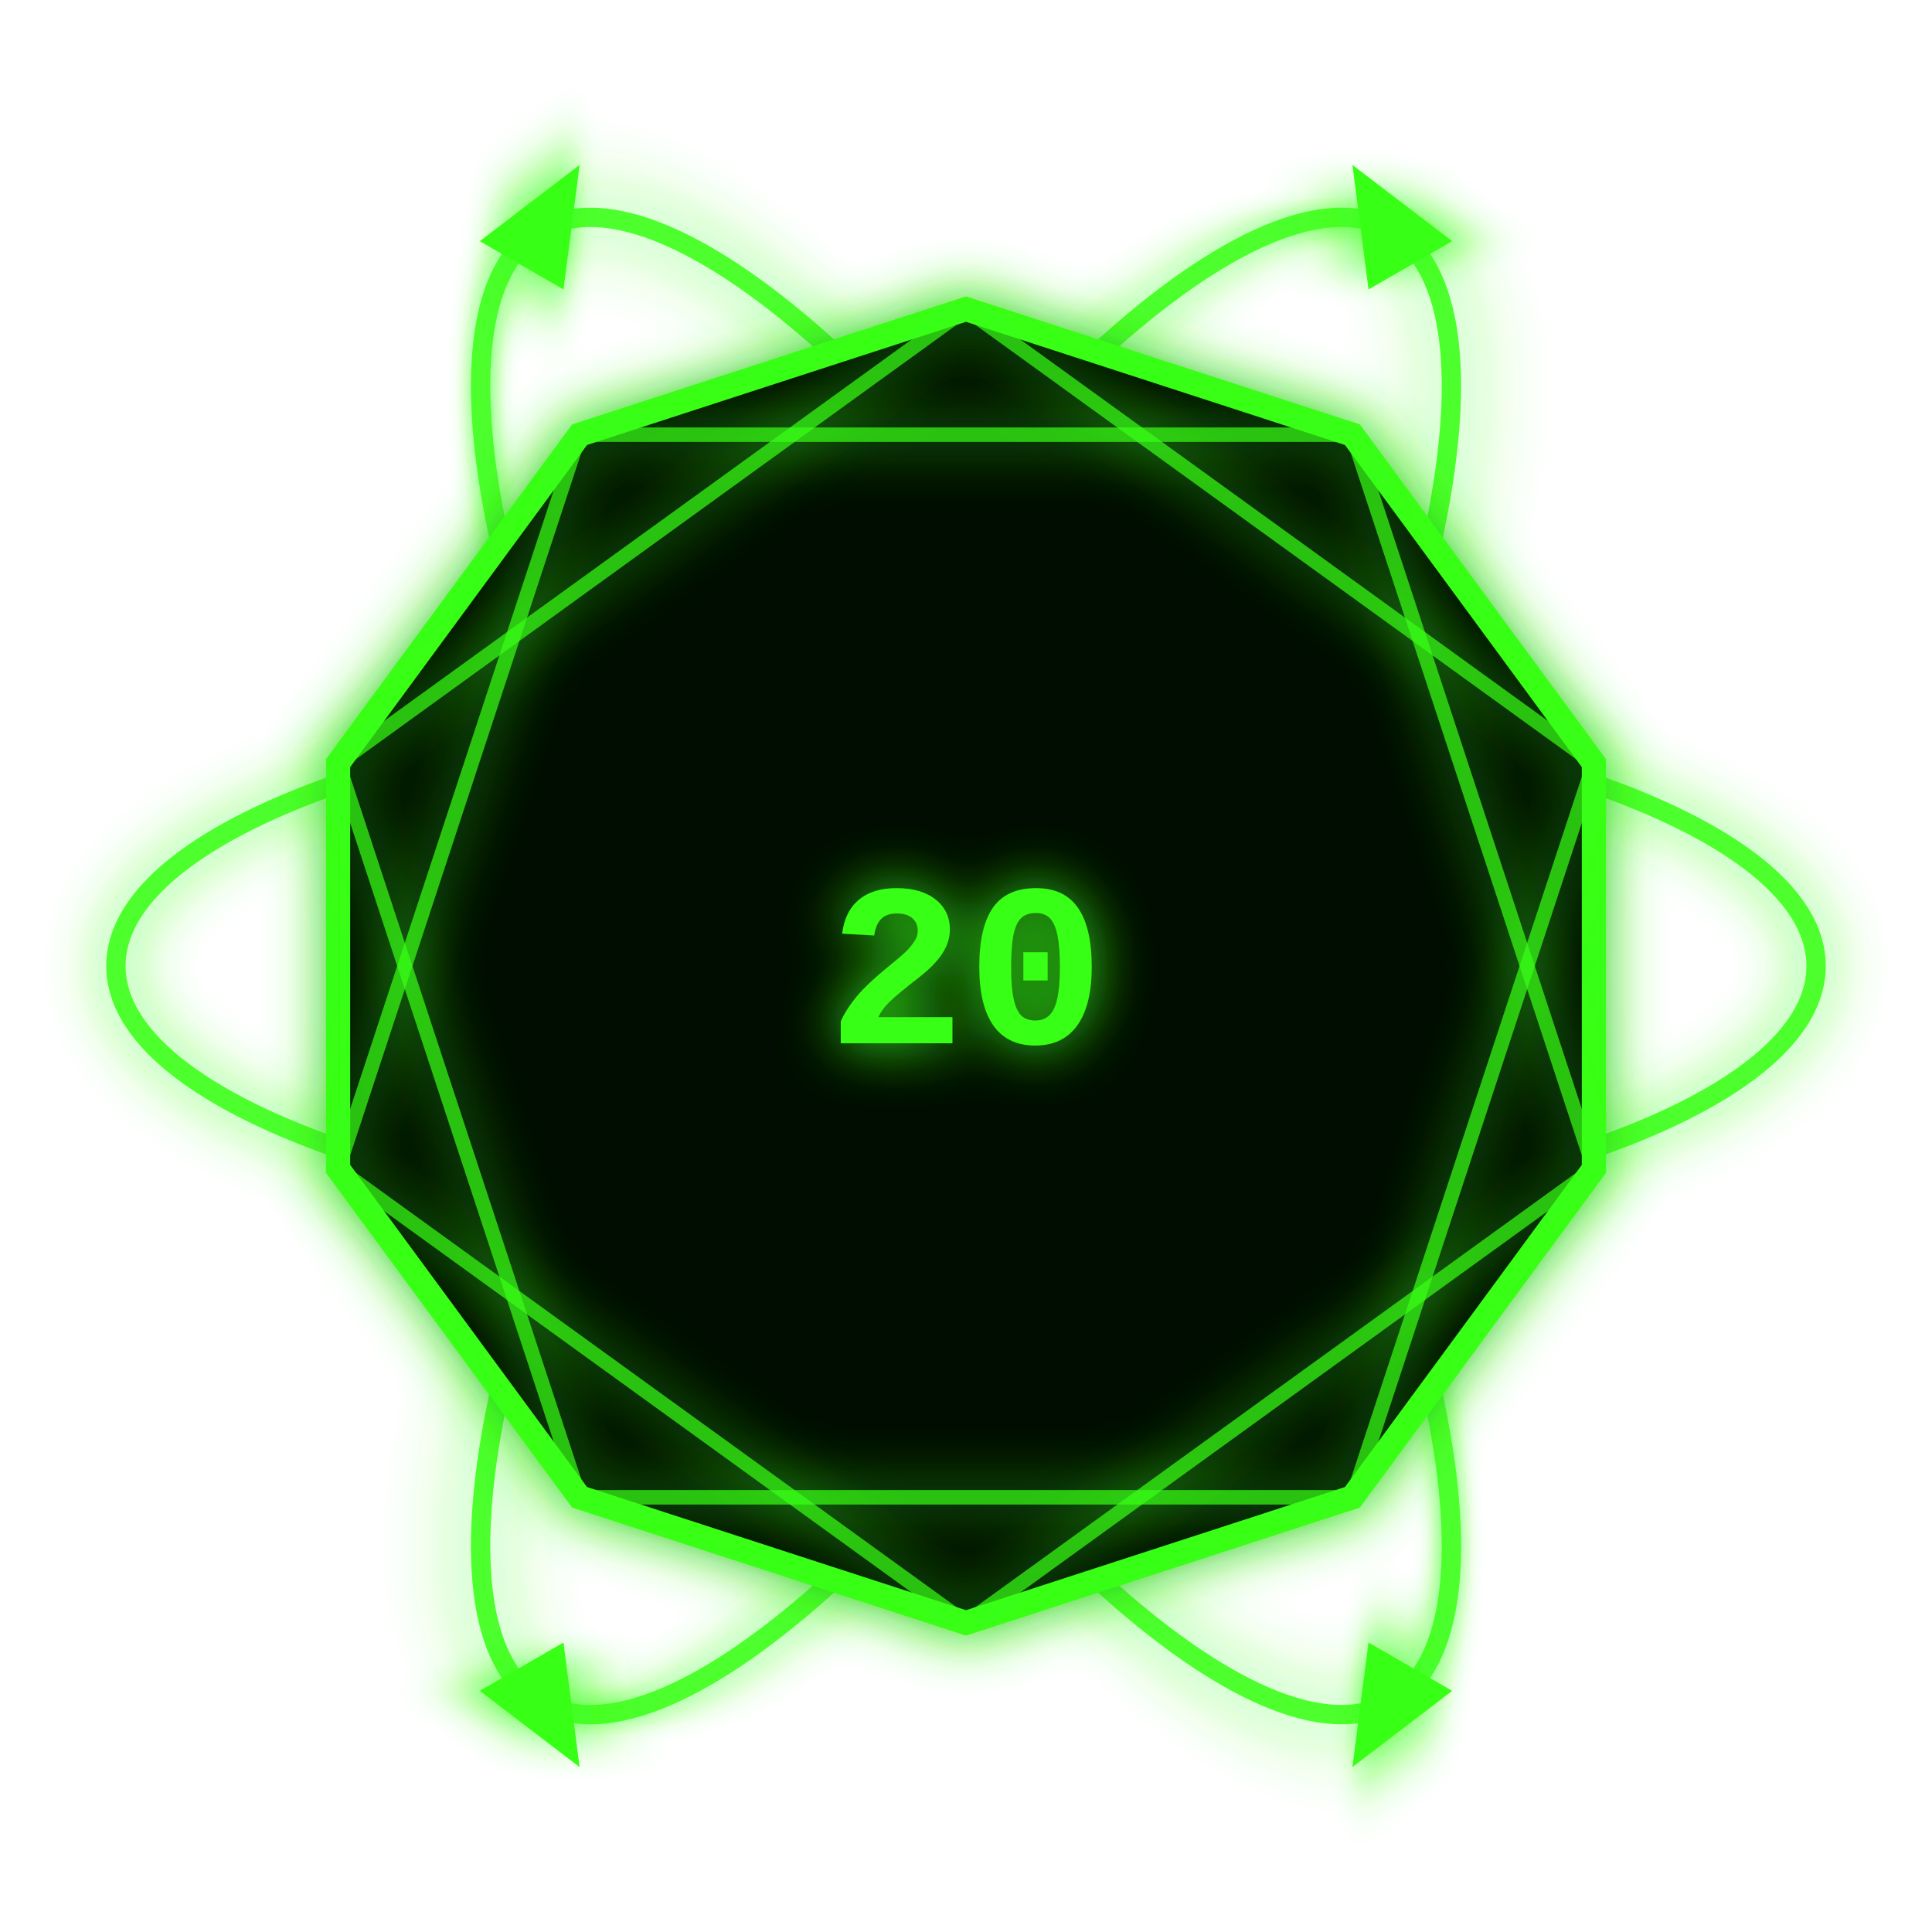
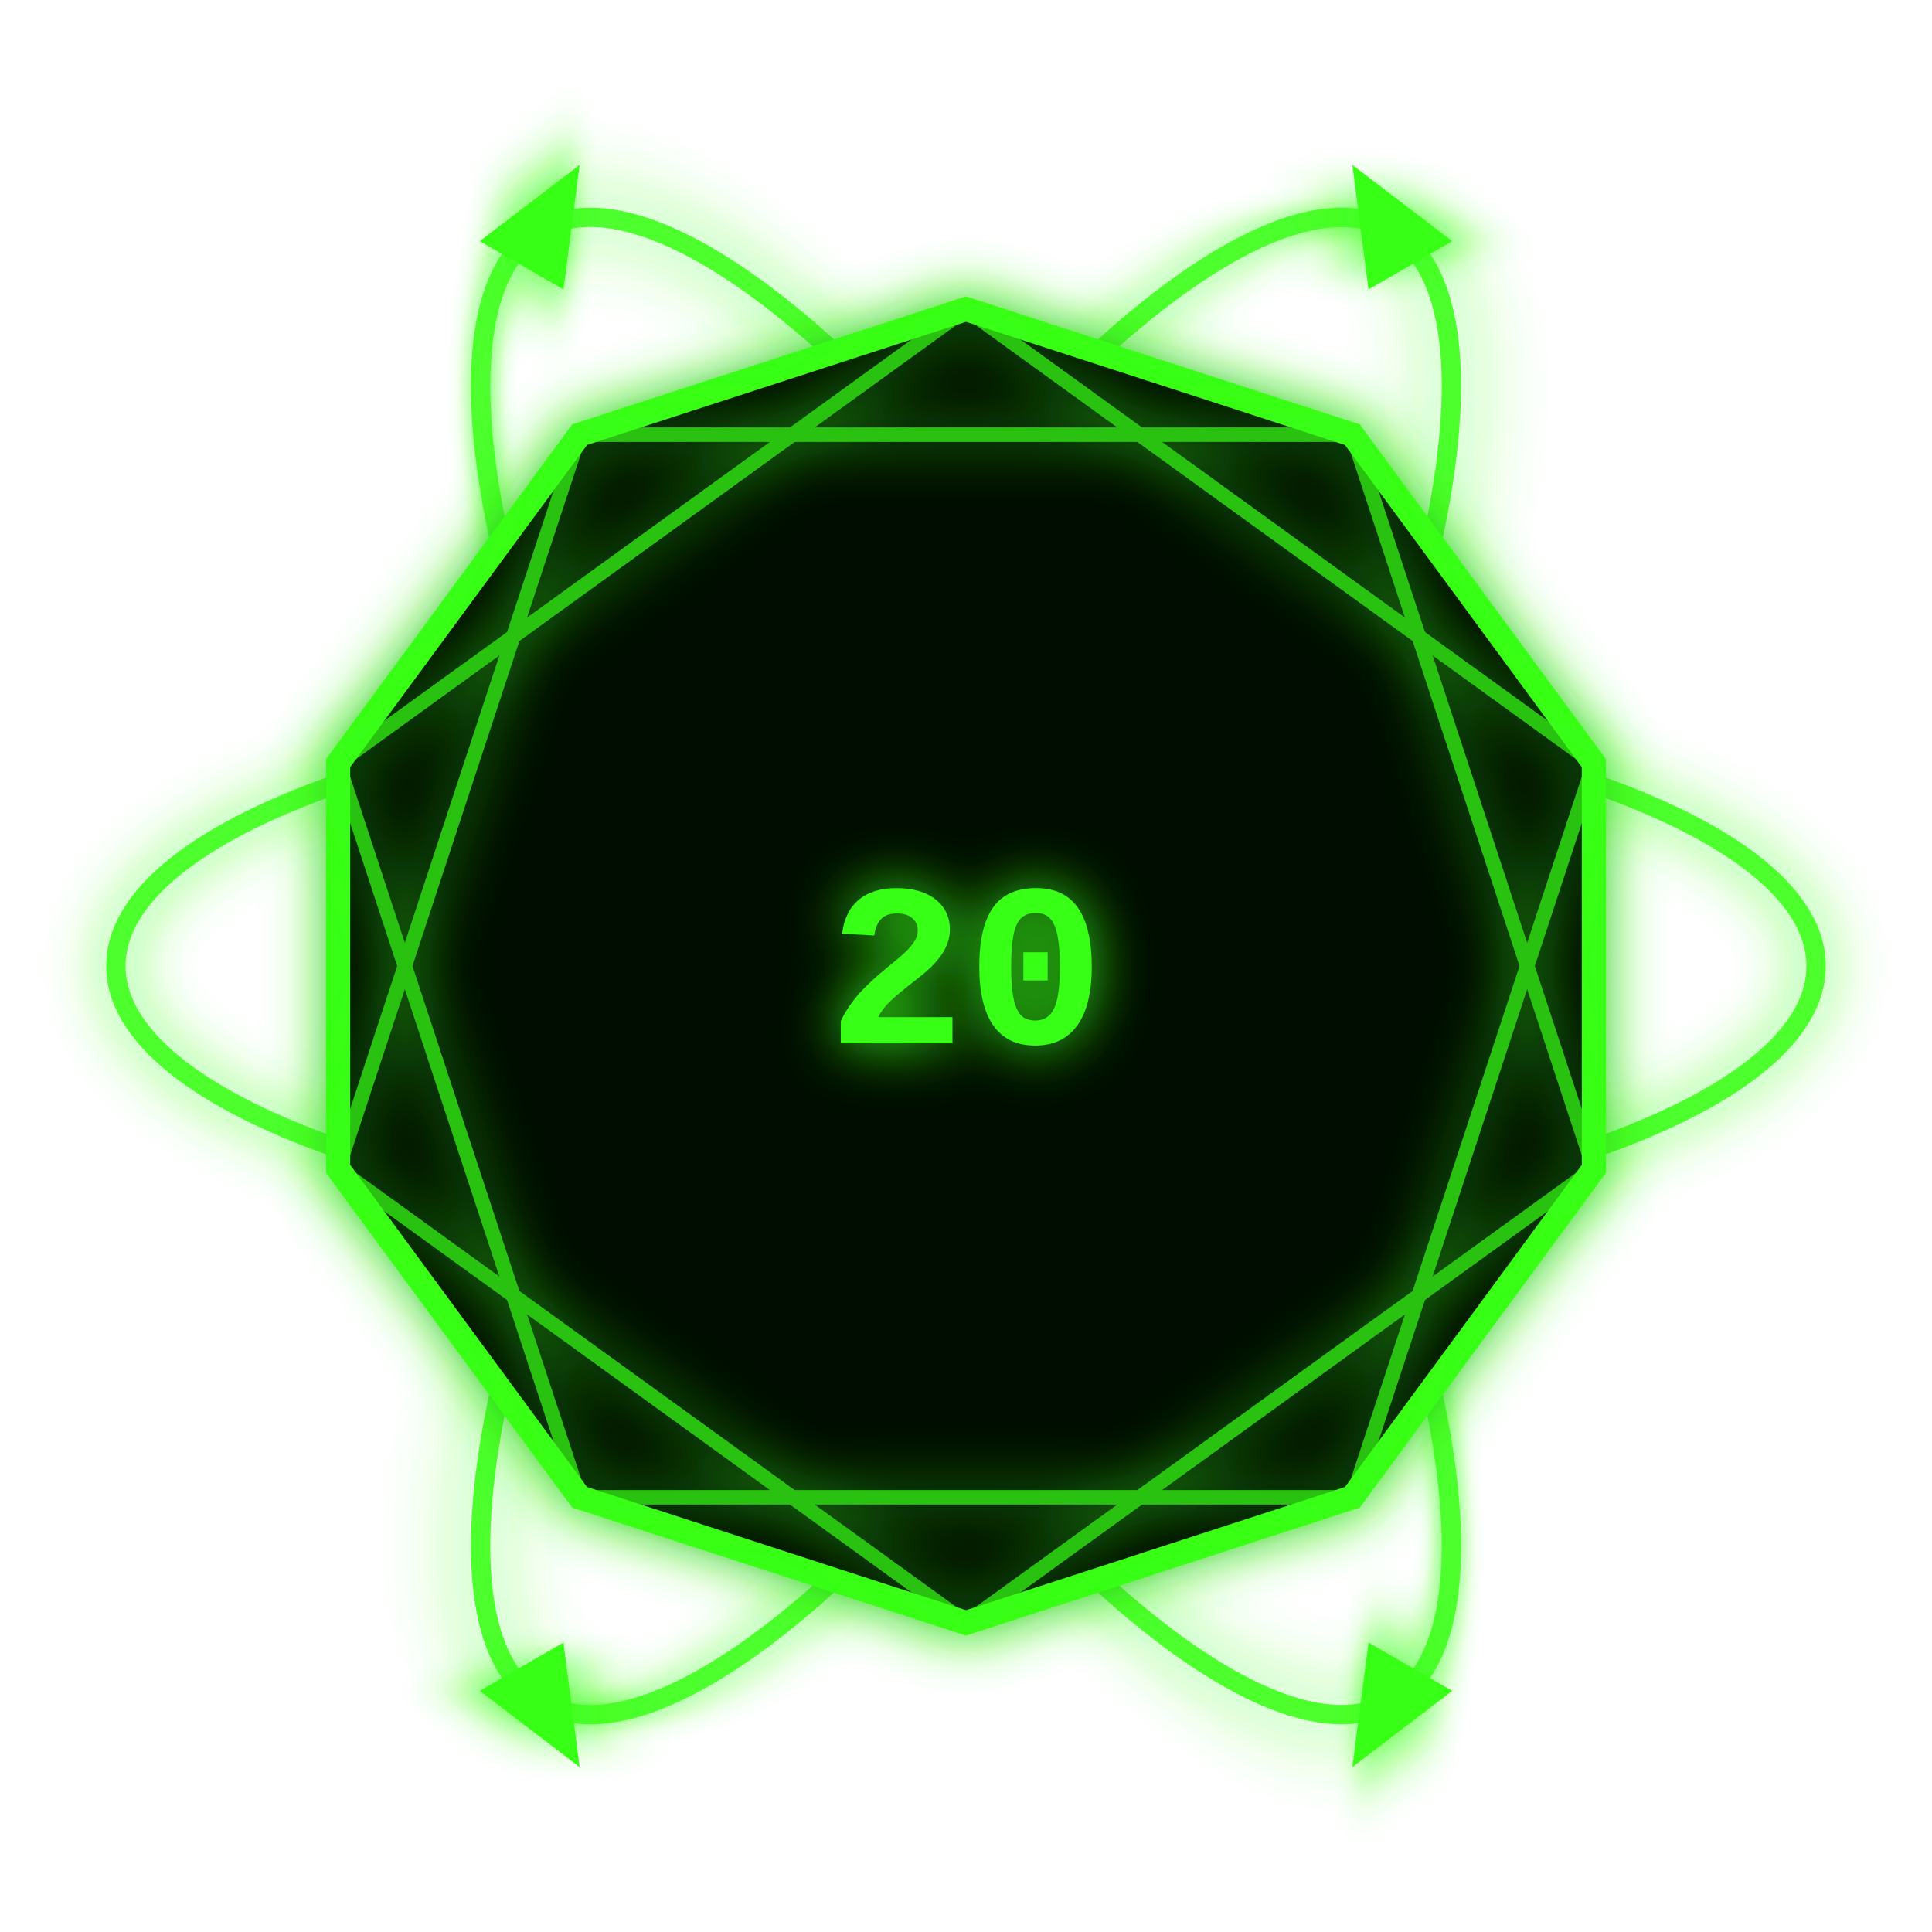
<svg xmlns="http://www.w3.org/2000/svg" width="200" height="200" viewBox="0 0 200 200" aria-label="Critical Mass Games logo">
  <defs>
    <filter id="logo-glow" x="-40%" y="-40%" width="180%" height="180%">
      <feGaussianBlur stdDeviation="3" result="blur" />
      <feMerge>
        <feMergeNode in="blur" />
        <feMergeNode in="SourceGraphic" />
      </feMerge>
    </filter>
  </defs>
  <ellipse cx="100" cy="100" rx="88" ry="28" fill="none" stroke="#39ff14" stroke-width="2" filter="url(#logo-glow)" opacity="0.9" />
  <ellipse cx="100" cy="100" rx="88" ry="28" fill="none" stroke="#39ff14" stroke-width="2" filter="url(#logo-glow)" opacity="0.9" transform="rotate(60, 100, 100)" />
  <ellipse cx="100" cy="100" rx="88" ry="28" fill="none" stroke="#39ff14" stroke-width="2" filter="url(#logo-glow)" opacity="0.9" transform="rotate(-60, 100, 100)" />
  <polygon points="56,16 51,28 61,28" fill="#39ff14" stroke="none" filter="url(#logo-glow)" transform="rotate(30, 56, 24)" />
  <polygon points="144,16 139,28 149,28" fill="#39ff14" stroke="none" filter="url(#logo-glow)" transform="rotate(-30, 144, 24)" />
  <polygon points="56,168 51,180 61,180" fill="#39ff14" stroke="none" filter="url(#logo-glow)" transform="rotate(150, 56, 176)" />
  <polygon points="144,168 139,180 149,180" fill="#39ff14" stroke="none" filter="url(#logo-glow)" transform="rotate(-150, 144, 176)" />
  <polygon points="100,32 60,45 35,79 35,121 60,155 100,168 140,155 165,121 165,79 140,45" fill="#050a05" stroke="#39ff14" stroke-width="2.5" filter="url(#logo-glow)" />
-   <polygon points="100,32 35,79 60,155 140,155 165,79" fill="none" stroke="#39ff14" stroke-width="1.5" filter="url(#logo-glow)" opacity="0.75" />
-   <polygon points="60,45 35,121 100,168 165,121 140,45" fill="none" stroke="#39ff14" stroke-width="1.5" filter="url(#logo-glow)" opacity="0.75" />
+   <g stroke="#39ff14" stroke-width="1.5" fill="none" filter="url(#logo-glow)" opacity="0.75">
+     <line x1="100" y1="32" x2="165" y2="79" />
+     <line x1="140" y1="45" x2="165" y2="121" />
+     <line x1="165" y1="79" x2="140" y2="155" />
+     <line x1="165" y1="121" x2="100" y2="168" />
+     <line x1="140" y1="155" x2="60" y2="155" />
+     <line x1="100" y1="168" x2="35" y2="121" />
+     <line x1="60" y1="155" x2="35" y2="79" />
+     <line x1="35" y1="121" x2="60" y2="45" />
+     <line x1="35" y1="79" x2="100" y2="32" />
+     <line x1="60" y1="45" x2="140" y2="45" />
+   </g>
  <text x="100" y="108" text-anchor="middle" fill="#39ff14" font-size="24" font-weight="bold" font-family="Courier New, monospace" filter="url(#logo-glow)">20</text>
</svg>
